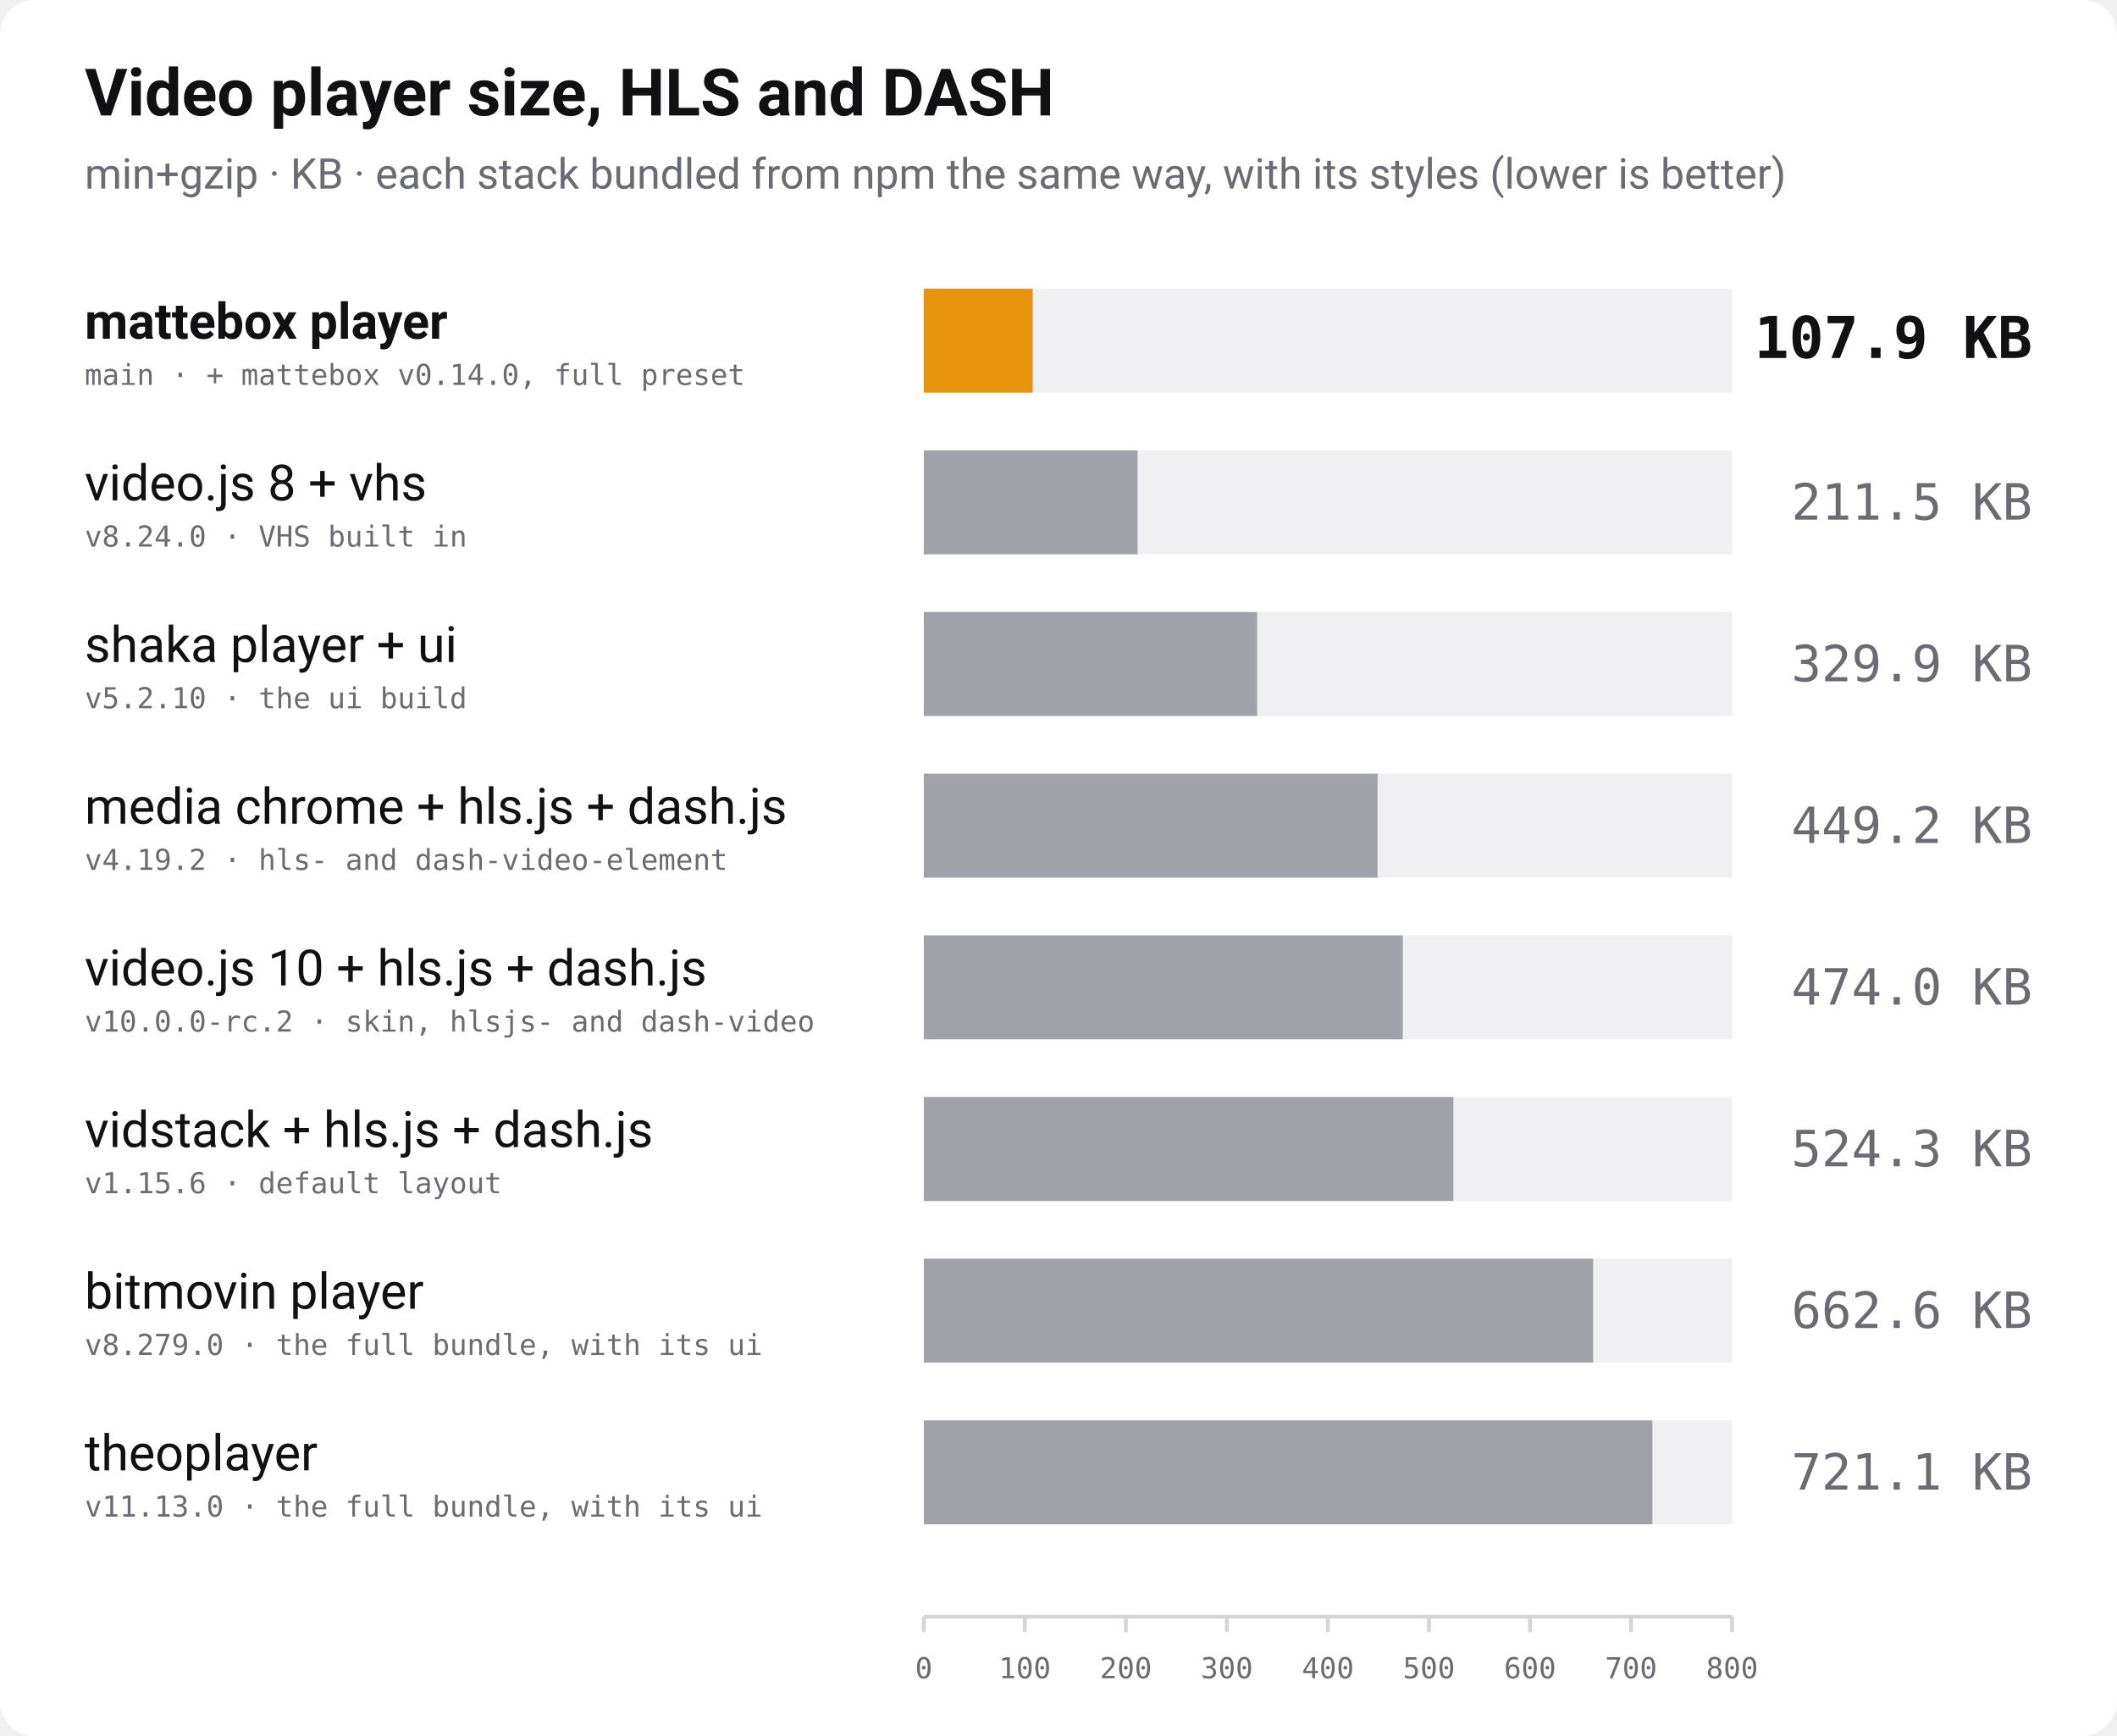
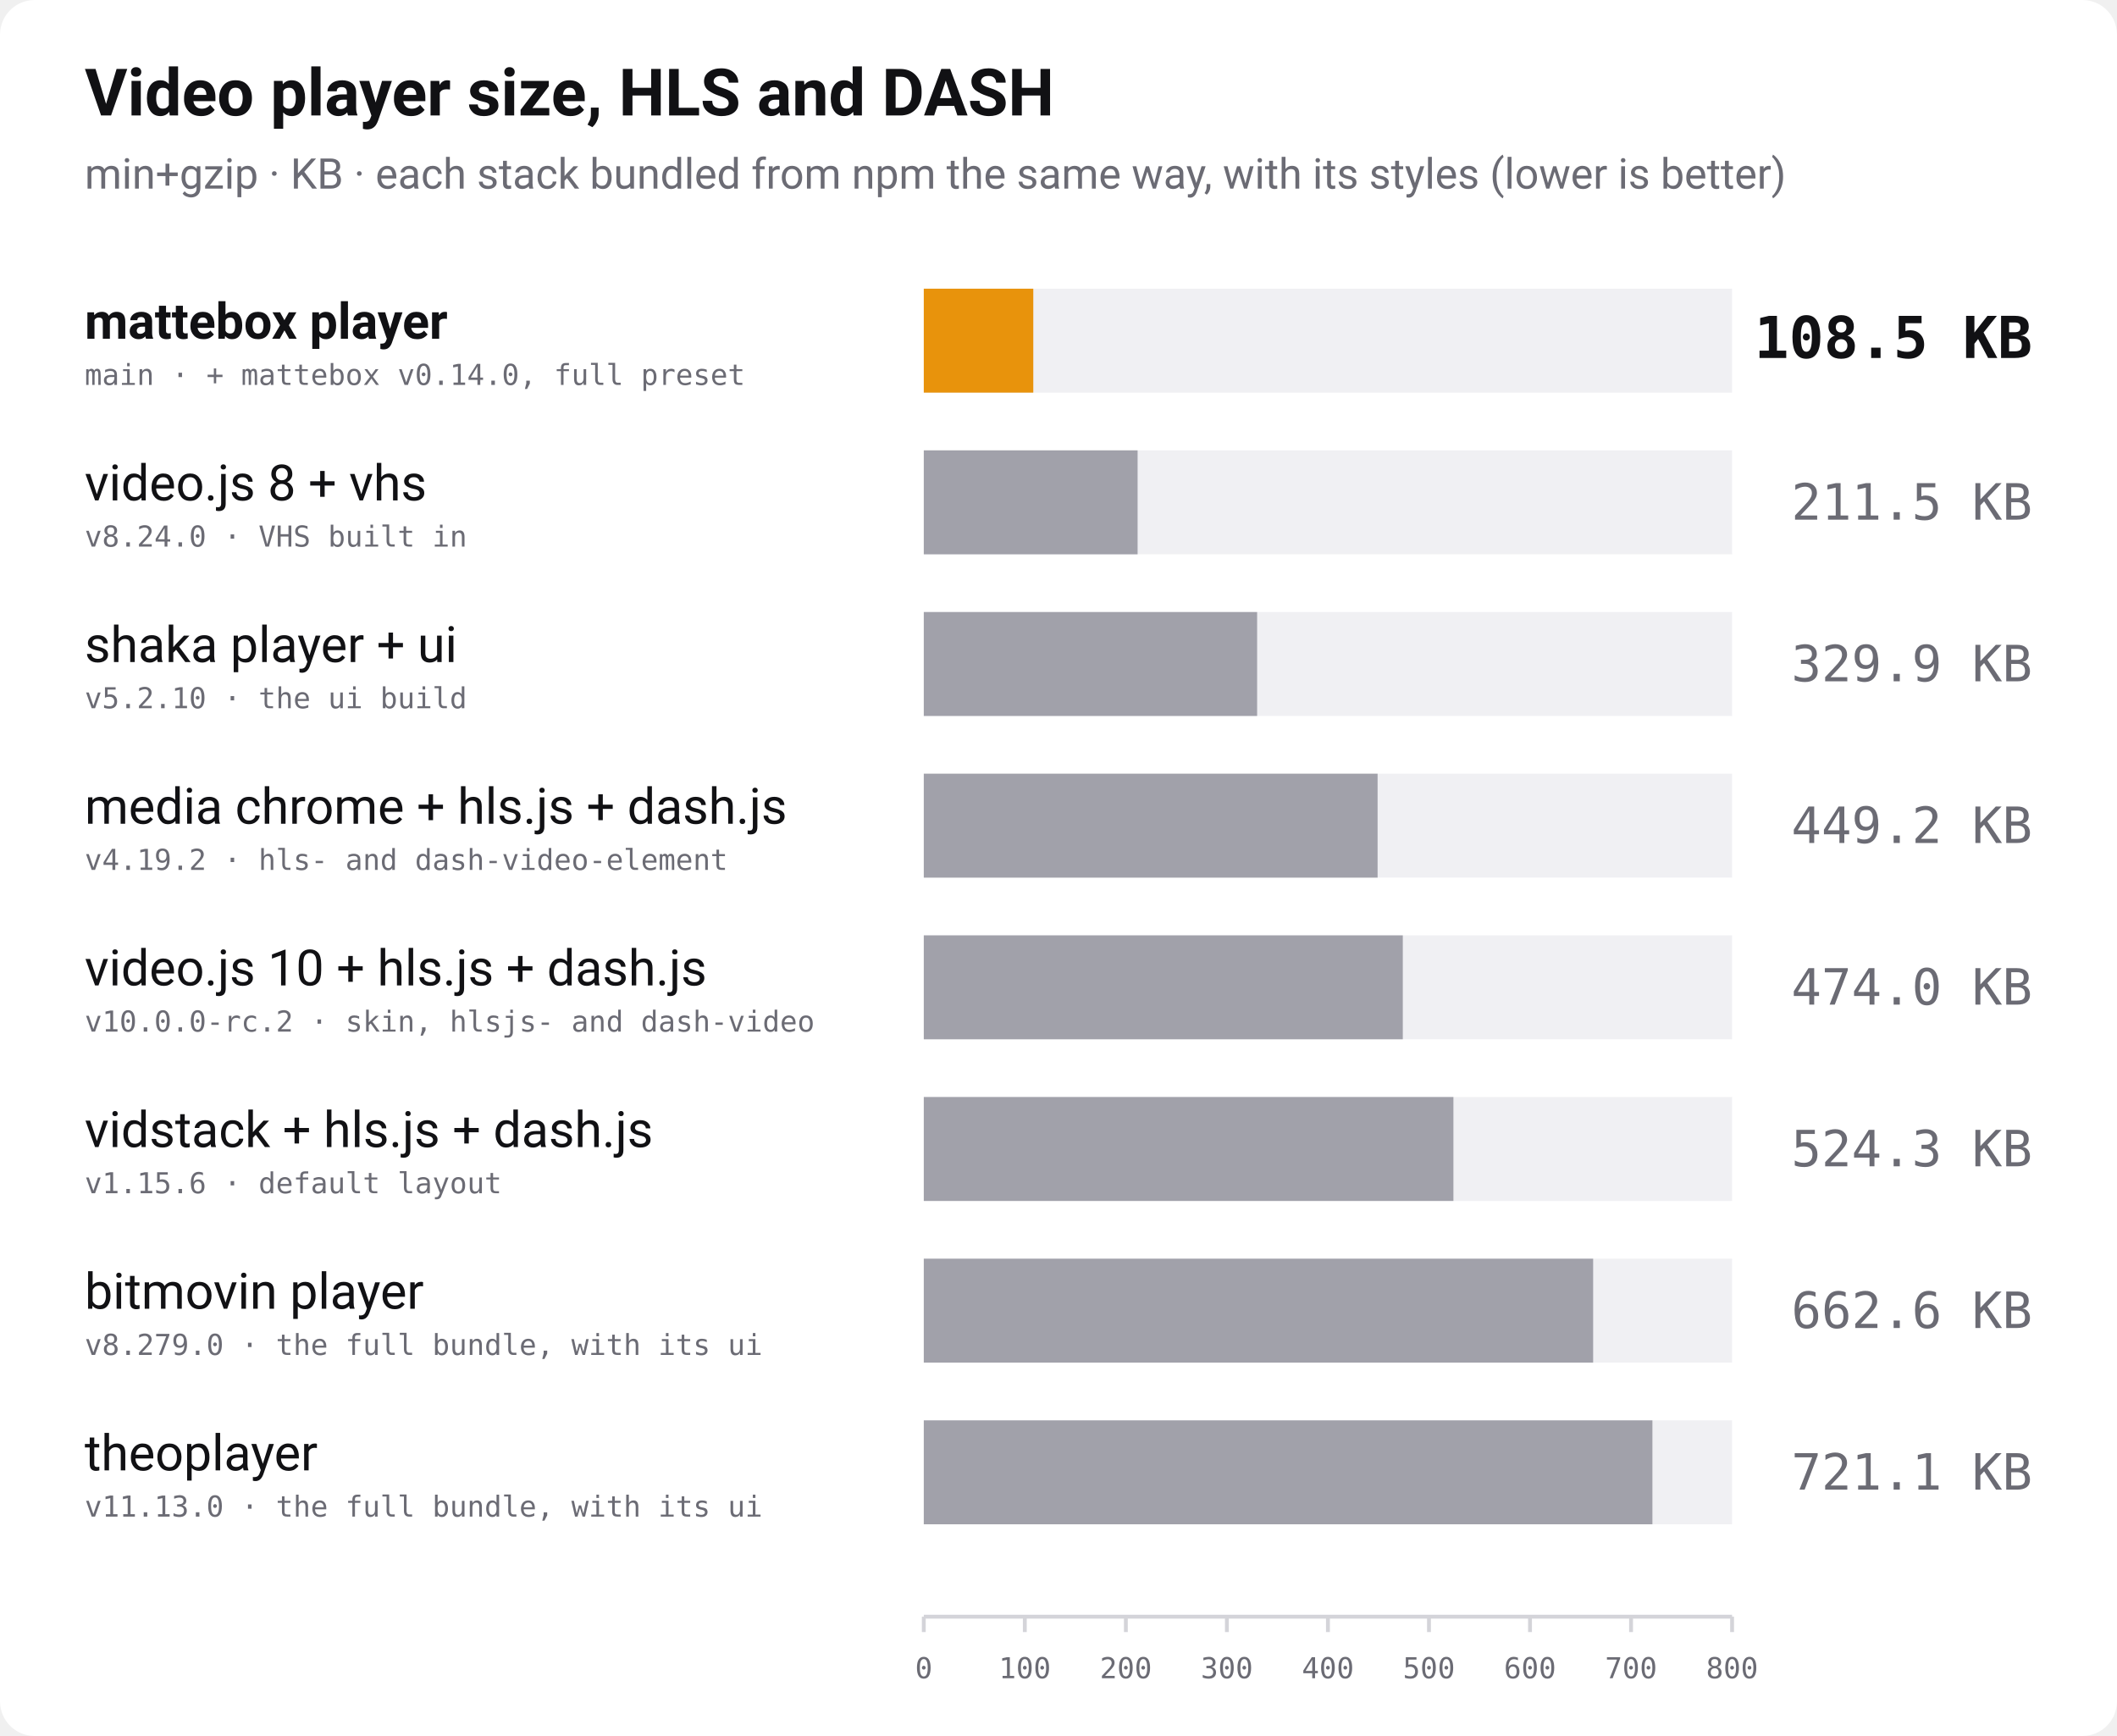
<svg xmlns="http://www.w3.org/2000/svg" width="1100" height="902" viewBox="0 0 1100 902" role="img" aria-label="Bundle size of video players with HLS and DASH playback, min+gzip, lower is better">
  <rect width="1100" height="902" rx="18" fill="#ffffff" />
  <text x="44" y="60" font-family="-apple-system, 'Segoe UI', Roboto, Helvetica, Arial, sans-serif" font-size="34" font-weight="700" fill="#111114">Video player size, HLS and DASH</text>
  <text x="44" y="98" font-family="-apple-system, 'Segoe UI', Roboto, Helvetica, Arial, sans-serif" font-size="22" fill="#6b6b74">min+gzip · KB · each stack bundled from npm the same way, with its styles (lower is better)</text>
  <text x="44" y="176" font-family="-apple-system, 'Segoe UI', Roboto, Helvetica, Arial, sans-serif" font-size="26" font-weight="700" fill="#111114">mattebox player</text>
  <text x="44" y="200" font-family="ui-monospace, 'SF Mono', Menlo, Consolas, monospace" font-size="15" fill="#6b6b74">main · + mattebox v0.14.0, full preset</text>
  <rect x="480" y="150" width="420" height="54" fill="#f0f0f3" />
-   <rect x="480" y="150" width="56.6" height="54" fill="#e8930c" />
-   <text x="1056" y="186" text-anchor="end" font-family="ui-monospace, 'SF Mono', Menlo, Consolas, monospace" font-size="30" font-weight="700" fill="#111114">107.9 KB</text>
+   <rect x="480" y="150" width="56.9" height="54" fill="#e8930c" />
+   <text x="1056" y="186" text-anchor="end" font-family="ui-monospace, 'SF Mono', Menlo, Consolas, monospace" font-size="30" font-weight="700" fill="#111114">108.5 KB</text>
  <text x="44" y="260" font-family="-apple-system, 'Segoe UI', Roboto, Helvetica, Arial, sans-serif" font-size="26" font-weight="400" fill="#111114">video.js 8 + vhs</text>
  <text x="44" y="284" font-family="ui-monospace, 'SF Mono', Menlo, Consolas, monospace" font-size="15" fill="#6b6b74">v8.24.0 · VHS built in</text>
  <rect x="480" y="234" width="420" height="54" fill="#f0f0f3" />
  <rect x="480" y="234" width="111.1" height="54" fill="#a1a1aa" />
  <text x="1056" y="270" text-anchor="end" font-family="ui-monospace, 'SF Mono', Menlo, Consolas, monospace" font-size="26" font-weight="400" fill="#6b6b74">211.5 KB</text>
  <text x="44" y="344" font-family="-apple-system, 'Segoe UI', Roboto, Helvetica, Arial, sans-serif" font-size="26" font-weight="400" fill="#111114">shaka player + ui</text>
  <text x="44" y="368" font-family="ui-monospace, 'SF Mono', Menlo, Consolas, monospace" font-size="15" fill="#6b6b74">v5.2.10 · the ui build</text>
  <rect x="480" y="318" width="420" height="54" fill="#f0f0f3" />
  <rect x="480" y="318" width="173.2" height="54" fill="#a1a1aa" />
  <text x="1056" y="354" text-anchor="end" font-family="ui-monospace, 'SF Mono', Menlo, Consolas, monospace" font-size="26" font-weight="400" fill="#6b6b74">329.9 KB</text>
  <text x="44" y="428" font-family="-apple-system, 'Segoe UI', Roboto, Helvetica, Arial, sans-serif" font-size="26" font-weight="400" fill="#111114">media chrome + hls.js + dash.js</text>
  <text x="44" y="452" font-family="ui-monospace, 'SF Mono', Menlo, Consolas, monospace" font-size="15" fill="#6b6b74">v4.19.2 · hls- and dash-video-element</text>
  <rect x="480" y="402" width="420" height="54" fill="#f0f0f3" />
  <rect x="480" y="402" width="235.8" height="54" fill="#a1a1aa" />
  <text x="1056" y="438" text-anchor="end" font-family="ui-monospace, 'SF Mono', Menlo, Consolas, monospace" font-size="26" font-weight="400" fill="#6b6b74">449.2 KB</text>
  <text x="44" y="512" font-family="-apple-system, 'Segoe UI', Roboto, Helvetica, Arial, sans-serif" font-size="26" font-weight="400" fill="#111114">video.js 10 + hls.js + dash.js</text>
  <text x="44" y="536" font-family="ui-monospace, 'SF Mono', Menlo, Consolas, monospace" font-size="15" fill="#6b6b74">v10.0.0-rc.2 · skin, hlsjs- and dash-video</text>
  <rect x="480" y="486" width="420" height="54" fill="#f0f0f3" />
  <rect x="480" y="486" width="248.9" height="54" fill="#a1a1aa" />
  <text x="1056" y="522" text-anchor="end" font-family="ui-monospace, 'SF Mono', Menlo, Consolas, monospace" font-size="26" font-weight="400" fill="#6b6b74">474.0 KB</text>
  <text x="44" y="596" font-family="-apple-system, 'Segoe UI', Roboto, Helvetica, Arial, sans-serif" font-size="26" font-weight="400" fill="#111114">vidstack + hls.js + dash.js</text>
  <text x="44" y="620" font-family="ui-monospace, 'SF Mono', Menlo, Consolas, monospace" font-size="15" fill="#6b6b74">v1.15.6 · default layout</text>
  <rect x="480" y="570" width="420" height="54" fill="#f0f0f3" />
  <rect x="480" y="570" width="275.2" height="54" fill="#a1a1aa" />
  <text x="1056" y="606" text-anchor="end" font-family="ui-monospace, 'SF Mono', Menlo, Consolas, monospace" font-size="26" font-weight="400" fill="#6b6b74">524.3 KB</text>
  <text x="44" y="680" font-family="-apple-system, 'Segoe UI', Roboto, Helvetica, Arial, sans-serif" font-size="26" font-weight="400" fill="#111114">bitmovin player</text>
  <text x="44" y="704" font-family="ui-monospace, 'SF Mono', Menlo, Consolas, monospace" font-size="15" fill="#6b6b74">v8.279.0 · the full bundle, with its ui</text>
  <rect x="480" y="654" width="420" height="54" fill="#f0f0f3" />
  <rect x="480" y="654" width="347.8" height="54" fill="#a1a1aa" />
  <text x="1056" y="690" text-anchor="end" font-family="ui-monospace, 'SF Mono', Menlo, Consolas, monospace" font-size="26" font-weight="400" fill="#6b6b74">662.6 KB</text>
  <text x="44" y="764" font-family="-apple-system, 'Segoe UI', Roboto, Helvetica, Arial, sans-serif" font-size="26" font-weight="400" fill="#111114">theoplayer</text>
  <text x="44" y="788" font-family="ui-monospace, 'SF Mono', Menlo, Consolas, monospace" font-size="15" fill="#6b6b74">v11.13.0 · the full bundle, with its ui</text>
  <rect x="480" y="738" width="420" height="54" fill="#f0f0f3" />
  <rect x="480" y="738" width="378.6" height="54" fill="#a1a1aa" />
  <text x="1056" y="774" text-anchor="end" font-family="ui-monospace, 'SF Mono', Menlo, Consolas, monospace" font-size="26" font-weight="400" fill="#6b6b74">721.1 KB</text>
  <line x1="480" y1="840" x2="900" y2="840" stroke="#d4d4d9" stroke-width="2" />
  <line x1="480.0" y1="840" x2="480.0" y2="848" stroke="#d4d4d9" stroke-width="2" />
  <text x="480.0" y="872" text-anchor="middle" font-family="ui-monospace, 'SF Mono', Menlo, Consolas, monospace" font-size="15" fill="#6b6b74">0</text>
  <line x1="532.5" y1="840" x2="532.5" y2="848" stroke="#d4d4d9" stroke-width="2" />
  <text x="532.5" y="872" text-anchor="middle" font-family="ui-monospace, 'SF Mono', Menlo, Consolas, monospace" font-size="15" fill="#6b6b74">100</text>
  <line x1="585.0" y1="840" x2="585.0" y2="848" stroke="#d4d4d9" stroke-width="2" />
  <text x="585.0" y="872" text-anchor="middle" font-family="ui-monospace, 'SF Mono', Menlo, Consolas, monospace" font-size="15" fill="#6b6b74">200</text>
  <line x1="637.5" y1="840" x2="637.5" y2="848" stroke="#d4d4d9" stroke-width="2" />
  <text x="637.5" y="872" text-anchor="middle" font-family="ui-monospace, 'SF Mono', Menlo, Consolas, monospace" font-size="15" fill="#6b6b74">300</text>
  <line x1="690.0" y1="840" x2="690.0" y2="848" stroke="#d4d4d9" stroke-width="2" />
  <text x="690.0" y="872" text-anchor="middle" font-family="ui-monospace, 'SF Mono', Menlo, Consolas, monospace" font-size="15" fill="#6b6b74">400</text>
  <line x1="742.5" y1="840" x2="742.5" y2="848" stroke="#d4d4d9" stroke-width="2" />
  <text x="742.5" y="872" text-anchor="middle" font-family="ui-monospace, 'SF Mono', Menlo, Consolas, monospace" font-size="15" fill="#6b6b74">500</text>
  <line x1="795.0" y1="840" x2="795.0" y2="848" stroke="#d4d4d9" stroke-width="2" />
  <text x="795.0" y="872" text-anchor="middle" font-family="ui-monospace, 'SF Mono', Menlo, Consolas, monospace" font-size="15" fill="#6b6b74">600</text>
  <line x1="847.5" y1="840" x2="847.5" y2="848" stroke="#d4d4d9" stroke-width="2" />
  <text x="847.5" y="872" text-anchor="middle" font-family="ui-monospace, 'SF Mono', Menlo, Consolas, monospace" font-size="15" fill="#6b6b74">700</text>
  <line x1="900.0" y1="840" x2="900.0" y2="848" stroke="#d4d4d9" stroke-width="2" />
  <text x="900.0" y="872" text-anchor="middle" font-family="ui-monospace, 'SF Mono', Menlo, Consolas, monospace" font-size="15" fill="#6b6b74">800</text>
</svg>
